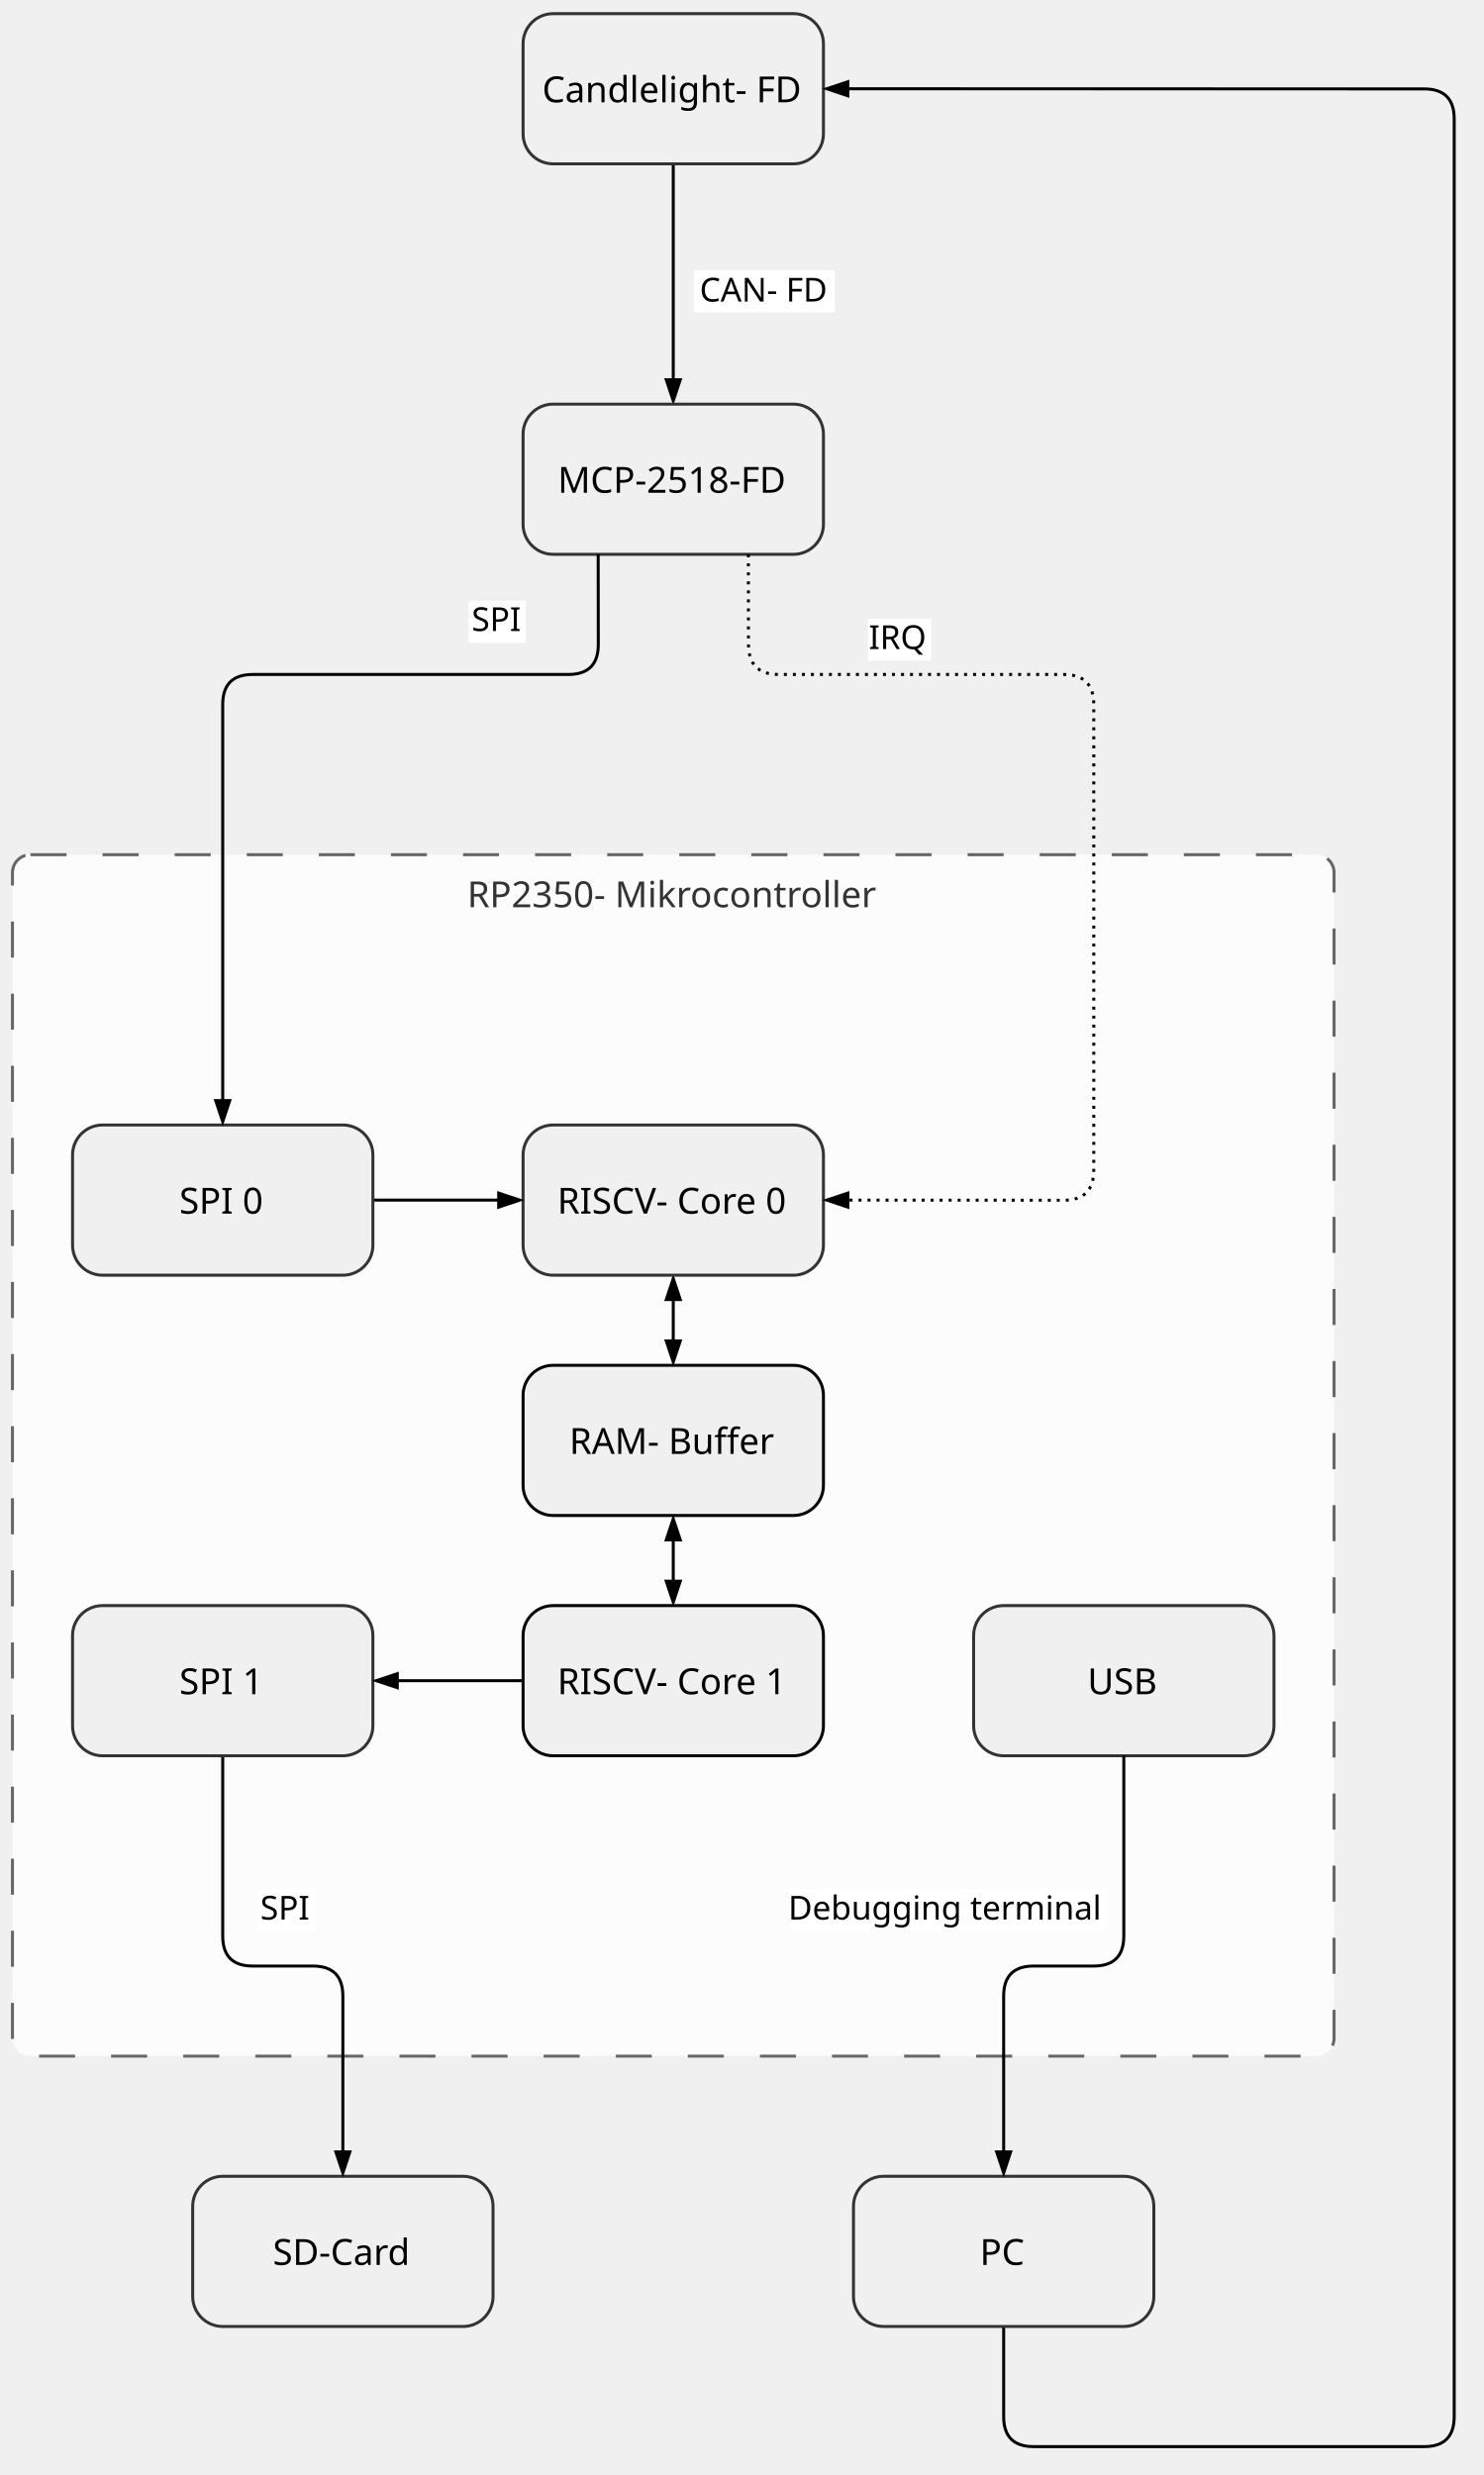
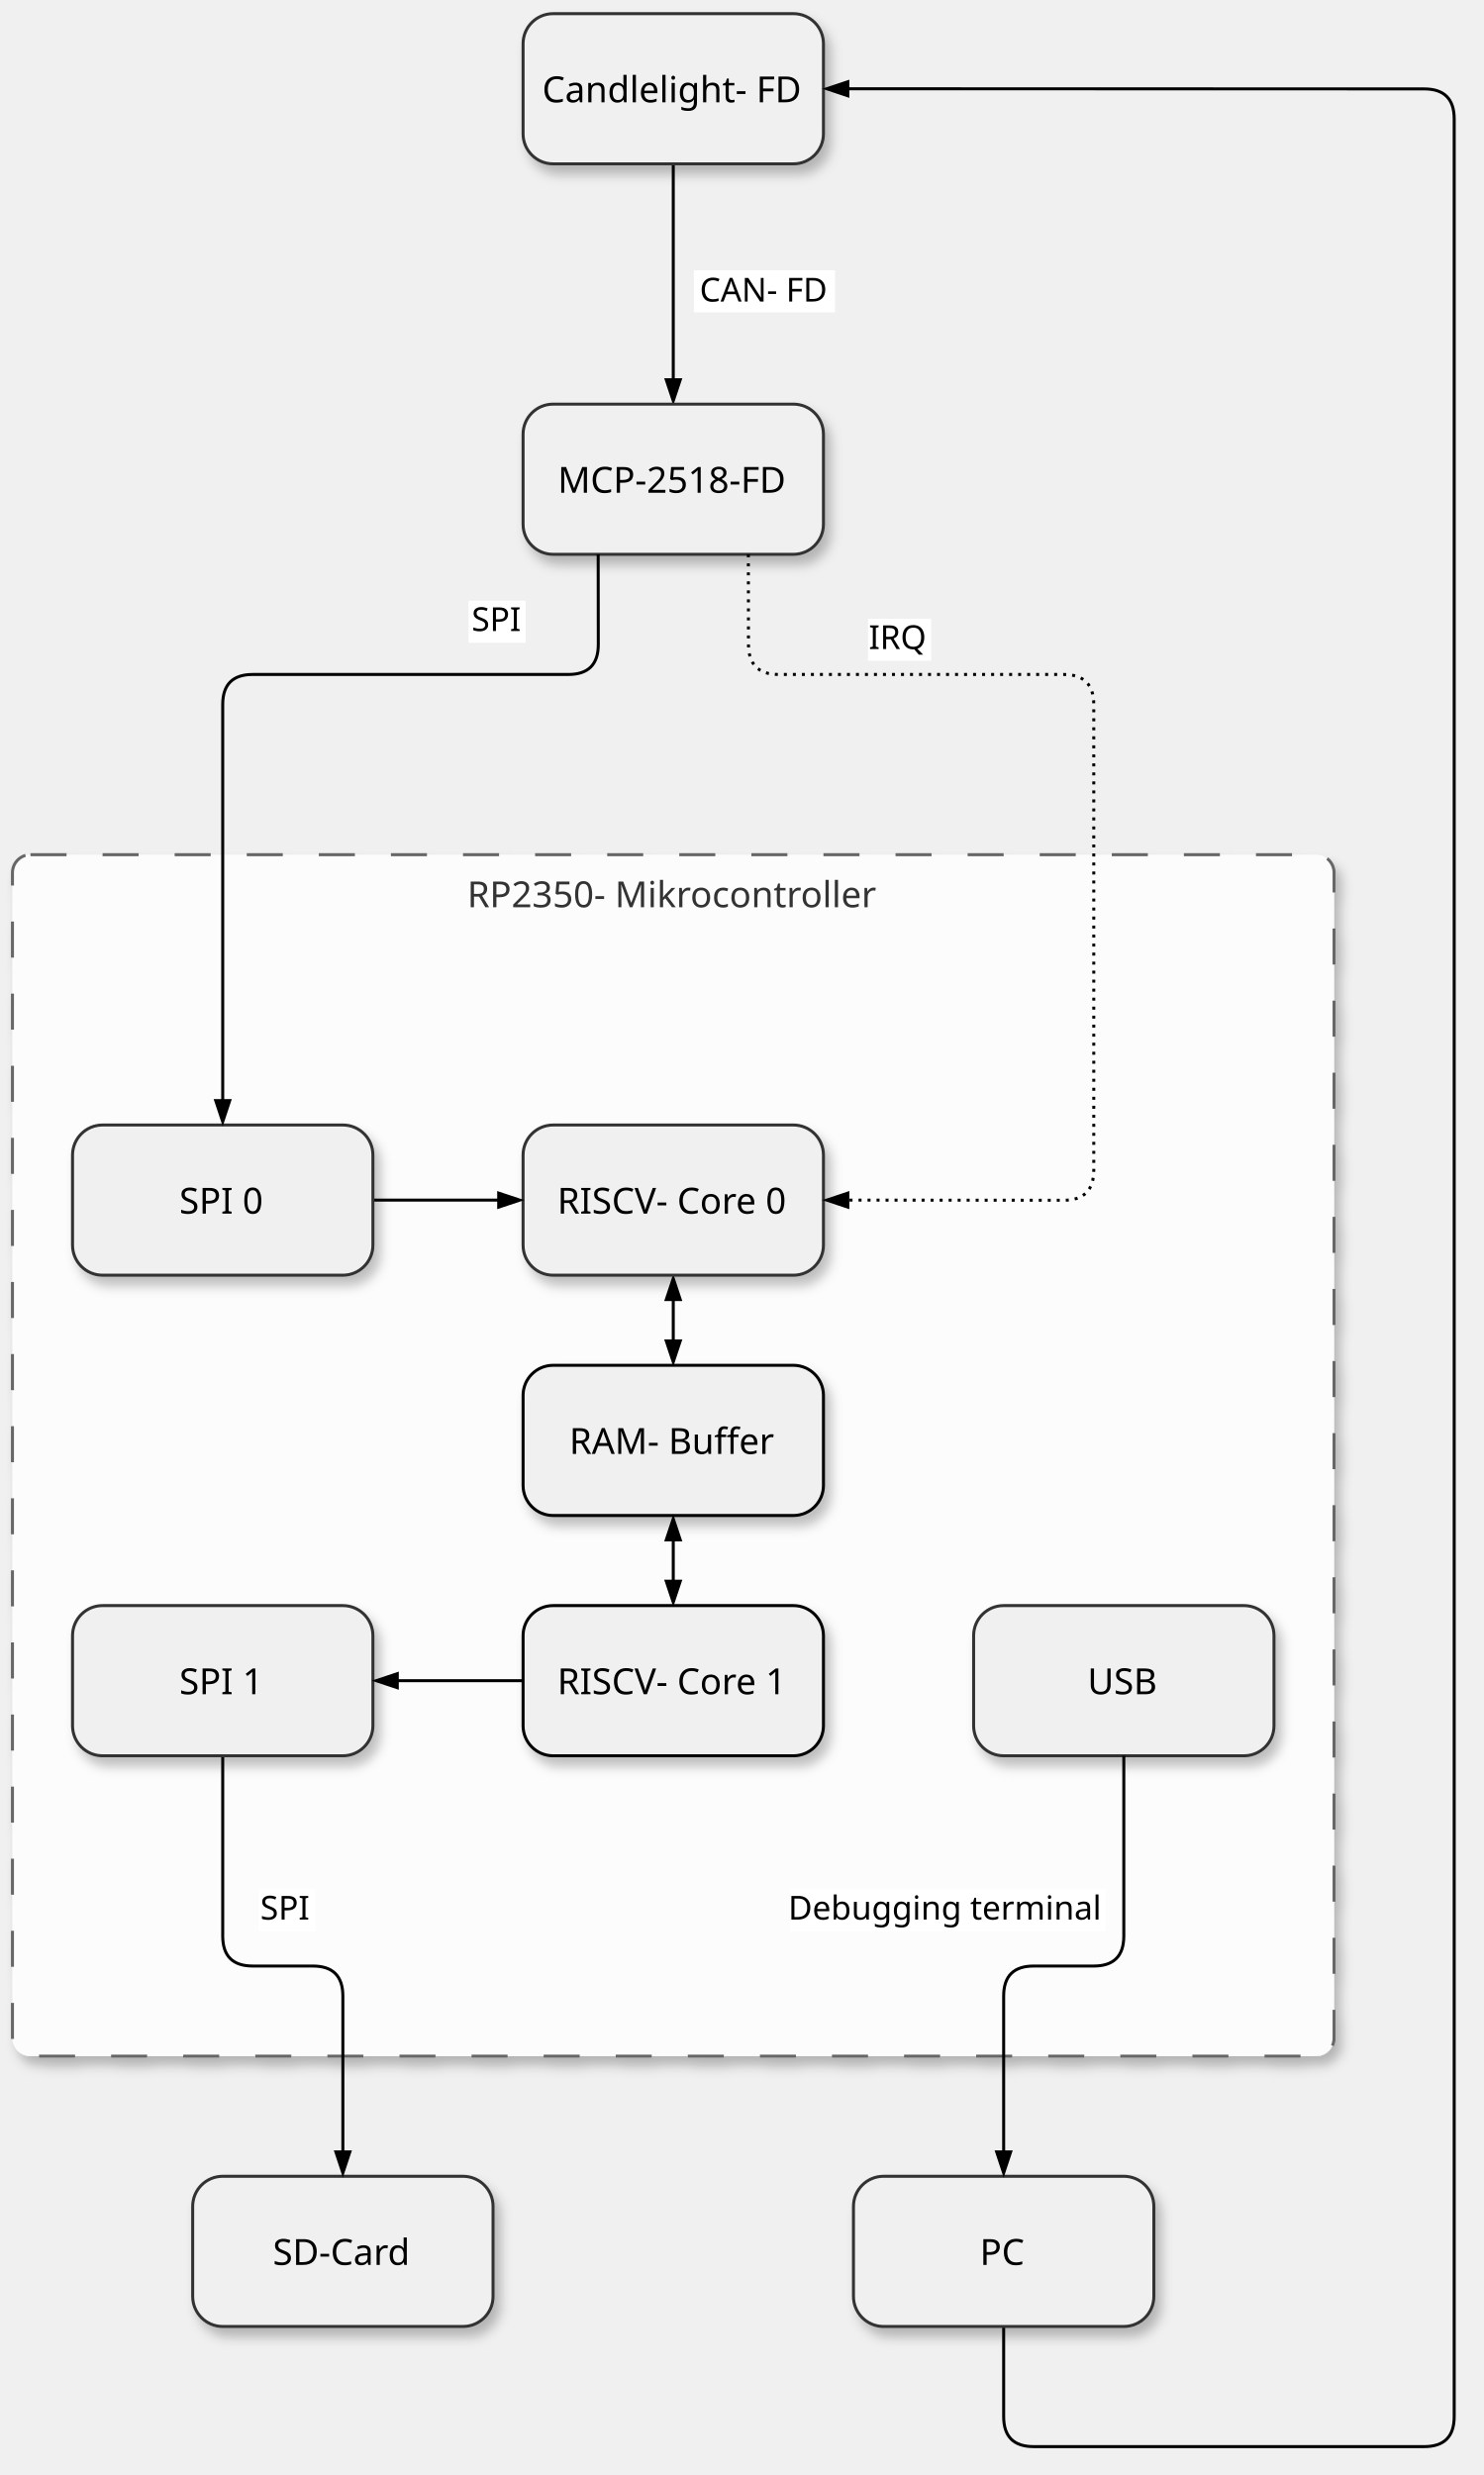
- <svg xmlns="http://www.w3.org/2000/svg" style="background: transparent; background-color: transparent; color-scheme: light dark;" version="1.1" width="494px" height="824px" viewBox="0 0 494 824" id="ge-svg-h0r6rDWaNvesiKbu9zBU">
-   <style type="text/css">@supports (color: light-dark(#000, #fff)) { #ge-svg-h0r6rDWaNvesiKbu9zBU { --ge-adaptive-bg: light-dark(#ffffff, var(--ge-dark-color, #121212)); } }</style>
+ <svg xmlns="http://www.w3.org/2000/svg" style="background: transparent; background-color: transparent; color-scheme: light;" version="1.1" width="494px" height="824px" viewBox="0 0 494 824">
  <defs />
  <g>
    <g data-cell-id="0">
      <g data-cell-id="1">
        <g data-cell-id="M_mVhIwuBxNqHH-WZ-vz-1">
          <g transform="translate(0.5,0.5)">
-             <path d="M 223.65 54.05 L 223.65 125.93" fill="none" stroke="#000000" stroke-miterlimit="10" pointer-events="stroke" style="stroke: light-dark(rgb(0, 0, 0), rgb(255, 255, 255));" />
-             <path d="M 223.65 132.93 L 221.32 125.93 L 225.98 125.93 Z" fill="#000000" stroke="#000000" stroke-miterlimit="10" pointer-events="all" style="fill: light-dark(rgb(0, 0, 0), rgb(255, 255, 255)); stroke: light-dark(rgb(0, 0, 0), rgb(255, 255, 255));" />
+             <path d="M 223.65 54.05 L 223.65 125.93" fill="none" stroke="#000000" stroke-miterlimit="10" pointer-events="stroke" style="stroke: rgb(0, 0, 0);" />
+             <path d="M 223.65 132.93 L 221.32 125.93 L 225.98 125.93 Z" fill="#000000" stroke="#000000" stroke-miterlimit="10" pointer-events="all" style="fill: rgb(0, 0, 0); stroke: rgb(0, 0, 0);" />
          </g>
          <g data-cell-id="sTDJWzlq8BXgQ58h5LZT-1">
            <g>
-               <g fill="#000000" font-family="'IBM Plex Serif'" text-anchor="middle" font-size="11px" style="fill: light-dark(rgb(0, 0, 0), rgb(255, 255, 255));">
-                 <rect fill="#ffffff" stroke="none" x="231" y="90" width="47" height="14" stroke-width="0" style="fill: var(--ge-adaptive-bg, #ffffff);" />
+               <g fill="#000000" font-family="'IBM Plex Serif'" text-anchor="middle" font-size="11px" style="fill: rgb(0, 0, 0);">
+                 <rect fill="#ffffff" stroke="none" x="231" y="90" width="47" height="14" stroke-width="0" style="fill: rgb(255, 255, 255);" />
                <text x="254.18" y="100.39">CAN- FD</text>
              </g>
            </g>
          </g>
        </g>
        <g data-cell-id="M_mVhIwuBxNqHH-WZ-vz-3">
-           <g transform="translate(0.5,0.5)" style="filter: drop-shadow(light-dark(rgba(0, 0, 0, 0.25), rgba(237, 237, 237, 0.25)) 2px 3px 2px);">
-             <rect x="173.65" y="134.05" width="100" height="50" rx="10" ry="10" fill="#f0f0f0" stroke="#333333" pointer-events="all" style="fill: light-dark(rgb(240, 240, 240), rgb(31, 31, 31)); stroke: light-dark(rgb(51, 51, 51), rgb(193, 193, 193));" />
-           </g>
-           <g>
-             <g fill="#000000" font-family="'IBM Plex Serif'" text-anchor="middle" font-size="12px" style="fill: light-dark(rgb(0, 0, 0), rgb(255, 255, 255));">
+           <g transform="translate(0.5,0.5)" style="filter: drop-shadow(rgba(0, 0, 0, 0.25) 2px 3px 2px);">
+             <rect x="173.65" y="134.05" width="100" height="50" rx="10" ry="10" fill="#f0f0f0" stroke="#333333" pointer-events="all" style="fill: rgb(240, 240, 240); stroke: rgb(51, 51, 51);" />
+           </g>
+           <g>
+             <g fill="#000000" font-family="'IBM Plex Serif'" text-anchor="middle" font-size="12px" style="fill: rgb(0, 0, 0);">
              <g transform="translate(223.65,164.05) scale(1)">
                <text>
                  <tspan>MCP-2518-FD</tspan>
                </text>
              </g>
            </g>
          </g>
        </g>
        <g data-cell-id="M_mVhIwuBxNqHH-WZ-vz-10">
-           <g transform="translate(0.5,0.5)" style="filter: drop-shadow(light-dark(rgba(0, 0, 0, 0.25), rgba(237, 237, 237, 0.25)) 2px 3px 2px);">
-             <rect x="3.65" y="284.05" width="440" height="400" rx="6" ry="6" fill="#fcfcfc" stroke="#666666" stroke-dasharray="12 12" pointer-events="all" style="fill: light-dark(rgb(252, 252, 252), rgb(26, 26, 26)); stroke: light-dark(rgb(102, 102, 102), rgb(149, 149, 149));" />
-           </g>
-           <g>
-             <g fill="#333333" font-family="'IBM Plex Serif'" text-anchor="middle" font-size="12px" style="fill: light-dark(rgb(51, 51, 51), rgb(193, 193, 193));">
+           <g transform="translate(0.5,0.5)" style="filter: drop-shadow(rgba(0, 0, 0, 0.25) 2px 3px 2px);">
+             <rect x="3.65" y="284.05" width="440" height="400" rx="6" ry="6" fill="#fcfcfc" stroke="#666666" stroke-dasharray="12 12" pointer-events="all" style="fill: rgb(252, 252, 252); stroke: rgb(102, 102, 102);" />
+           </g>
+           <g>
+             <g fill="#333333" font-family="'IBM Plex Serif'" text-anchor="middle" font-size="12px" style="fill: rgb(51, 51, 51);">
              <g transform="translate(223.65,302.05) scale(1)">
                <text>
                  <tspan>RP2350- Mikrocontroller</tspan>
                </text>
              </g>
            </g>
          </g>
        </g>
        <g data-cell-id="orlM3YSZm5OQFNTyFYih-5">
          <g transform="translate(0.5,0.5)">
-             <path d="M 223.65 432.17 L 223.65 445.93" fill="none" stroke="#000000" stroke-miterlimit="10" pointer-events="stroke" style="stroke: light-dark(rgb(0, 0, 0), rgb(255, 255, 255));" />
-             <path d="M 223.65 425.17 L 225.98 432.17 L 221.32 432.17 Z" fill="#000000" stroke="#000000" stroke-miterlimit="10" pointer-events="all" style="fill: light-dark(rgb(0, 0, 0), rgb(255, 255, 255)); stroke: light-dark(rgb(0, 0, 0), rgb(255, 255, 255));" />
-             <path d="M 223.65 452.93 L 221.32 445.93 L 225.98 445.93 Z" fill="#000000" stroke="#000000" stroke-miterlimit="10" pointer-events="all" style="fill: light-dark(rgb(0, 0, 0), rgb(255, 255, 255)); stroke: light-dark(rgb(0, 0, 0), rgb(255, 255, 255));" />
+             <path d="M 223.65 432.17 L 223.65 445.93" fill="none" stroke="#000000" stroke-miterlimit="10" pointer-events="stroke" style="stroke: rgb(0, 0, 0);" />
+             <path d="M 223.65 425.17 L 225.98 432.17 L 221.32 432.17 Z" fill="#000000" stroke="#000000" stroke-miterlimit="10" pointer-events="all" style="fill: rgb(0, 0, 0); stroke: rgb(0, 0, 0);" />
+             <path d="M 223.65 452.93 L 221.32 445.93 L 225.98 445.93 Z" fill="#000000" stroke="#000000" stroke-miterlimit="10" pointer-events="all" style="fill: rgb(0, 0, 0); stroke: rgb(0, 0, 0);" />
          </g>
        </g>
        <g data-cell-id="M_mVhIwuBxNqHH-WZ-vz-12">
-           <g transform="translate(0.5,0.5)" style="filter: drop-shadow(light-dark(rgba(0, 0, 0, 0.25), rgba(237, 237, 237, 0.25)) 2px 3px 2px);">
-             <rect x="173.65" y="374.05" width="100" height="50" rx="10" ry="10" fill="#f0f0f0" stroke="#333333" pointer-events="all" style="fill: light-dark(rgb(240, 240, 240), rgb(31, 31, 31)); stroke: light-dark(rgb(51, 51, 51), rgb(193, 193, 193));" />
-           </g>
-           <g>
-             <g fill="#000000" font-family="'IBM Plex Serif'" text-anchor="middle" font-size="12px" style="fill: light-dark(rgb(0, 0, 0), rgb(255, 255, 255));">
+           <g transform="translate(0.5,0.5)" style="filter: drop-shadow(rgba(0, 0, 0, 0.25) 2px 3px 2px);">
+             <rect x="173.65" y="374.05" width="100" height="50" rx="10" ry="10" fill="#f0f0f0" stroke="#333333" pointer-events="all" style="fill: rgb(240, 240, 240); stroke: rgb(51, 51, 51);" />
+           </g>
+           <g>
+             <g fill="#000000" font-family="'IBM Plex Serif'" text-anchor="middle" font-size="12px" style="fill: rgb(0, 0, 0);">
              <g transform="translate(223.65,404.05) scale(1)">
                <text>
                  <tspan>RISCV- Core 0</tspan>
                </text>
              </g>
            </g>
          </g>
        </g>
        <g data-cell-id="M_mVhIwuBxNqHH-WZ-vz-16">
          <g transform="translate(0.5,0.5)">
-             <path d="M 123.65 399.05 L 165.53 399.05" fill="none" stroke="#000000" stroke-miterlimit="10" pointer-events="stroke" style="stroke: light-dark(rgb(0, 0, 0), rgb(255, 255, 255));" />
-             <path d="M 172.53 399.05 L 165.53 401.38 L 165.53 396.72 Z" fill="#000000" stroke="#000000" stroke-miterlimit="10" pointer-events="all" style="fill: light-dark(rgb(0, 0, 0), rgb(255, 255, 255)); stroke: light-dark(rgb(0, 0, 0), rgb(255, 255, 255));" />
+             <path d="M 123.65 399.05 L 165.53 399.05" fill="none" stroke="#000000" stroke-miterlimit="10" pointer-events="stroke" style="stroke: rgb(0, 0, 0);" />
+             <path d="M 172.53 399.05 L 165.53 401.38 L 165.53 396.72 Z" fill="#000000" stroke="#000000" stroke-miterlimit="10" pointer-events="all" style="fill: rgb(0, 0, 0); stroke: rgb(0, 0, 0);" />
          </g>
        </g>
        <g data-cell-id="M_mVhIwuBxNqHH-WZ-vz-17">
-           <g transform="translate(0.5,0.5)" style="filter: drop-shadow(light-dark(rgba(0, 0, 0, 0.25), rgba(237, 237, 237, 0.25)) 2px 3px 2px);">
-             <rect x="23.65" y="374.05" width="100" height="50" rx="10" ry="10" fill="#f0f0f0" stroke="#333333" pointer-events="all" style="fill: light-dark(rgb(240, 240, 240), rgb(31, 31, 31)); stroke: light-dark(rgb(51, 51, 51), rgb(193, 193, 193));" />
-           </g>
-           <g>
-             <g fill="#000000" font-family="'IBM Plex Serif'" text-anchor="middle" font-size="12px" style="fill: light-dark(rgb(0, 0, 0), rgb(255, 255, 255));">
+           <g transform="translate(0.5,0.5)" style="filter: drop-shadow(rgba(0, 0, 0, 0.25) 2px 3px 2px);">
+             <rect x="23.65" y="374.05" width="100" height="50" rx="10" ry="10" fill="#f0f0f0" stroke="#333333" pointer-events="all" style="fill: rgb(240, 240, 240); stroke: rgb(51, 51, 51);" />
+           </g>
+           <g>
+             <g fill="#000000" font-family="'IBM Plex Serif'" text-anchor="middle" font-size="12px" style="fill: rgb(0, 0, 0);">
              <g transform="translate(73.65,404.05) scale(1)">
                <text>
                  <tspan>SPI 0</tspan>
                </text>
              </g>
            </g>
          </g>
        </g>
        <g data-cell-id="M_mVhIwuBxNqHH-WZ-vz-18">
-           <g transform="translate(0.5,0.5)" style="filter: drop-shadow(light-dark(rgba(0, 0, 0, 0.25), rgba(237, 237, 237, 0.25)) 2px 3px 2px);">
-             <rect x="63.65" y="724.05" width="100" height="50" rx="10" ry="10" fill="#f0f0f0" stroke="#333333" pointer-events="all" style="fill: light-dark(rgb(240, 240, 240), rgb(31, 31, 31)); stroke: light-dark(rgb(51, 51, 51), rgb(193, 193, 193));" />
-           </g>
-           <g>
-             <g fill="#000000" font-family="'IBM Plex Serif'" text-anchor="middle" font-size="12px" style="fill: light-dark(rgb(0, 0, 0), rgb(255, 255, 255));">
+           <g transform="translate(0.5,0.5)" style="filter: drop-shadow(rgba(0, 0, 0, 0.25) 2px 3px 2px);">
+             <rect x="63.65" y="724.05" width="100" height="50" rx="10" ry="10" fill="#f0f0f0" stroke="#333333" pointer-events="all" style="fill: rgb(240, 240, 240); stroke: rgb(51, 51, 51);" />
+           </g>
+           <g>
+             <g fill="#000000" font-family="'IBM Plex Serif'" text-anchor="middle" font-size="12px" style="fill: rgb(0, 0, 0);">
              <g transform="translate(113.65,754.05) scale(1)">
                <text>
                  <tspan>SD-Card</tspan>
                </text>
              </g>
            </g>
          </g>
        </g>
        <g data-cell-id="M_mVhIwuBxNqHH-WZ-vz-19">
          <g transform="translate(0.5,0.5)">
-             <path d="M 73.65 584.05 L 73.65 644.05 Q 73.65 654.05 83.65 654.05 L 103.65 654.05 Q 113.65 654.05 113.65 664.05 L 113.65 715.93" fill="none" stroke="#000000" stroke-miterlimit="10" pointer-events="stroke" style="stroke: light-dark(rgb(0, 0, 0), rgb(255, 255, 255));" />
-             <path d="M 113.65 722.93 L 111.32 715.93 L 115.98 715.93 Z" fill="#000000" stroke="#000000" stroke-miterlimit="10" pointer-events="all" style="fill: light-dark(rgb(0, 0, 0), rgb(255, 255, 255)); stroke: light-dark(rgb(0, 0, 0), rgb(255, 255, 255));" />
+             <path d="M 73.65 584.05 L 73.65 644.05 Q 73.65 654.05 83.65 654.05 L 103.65 654.05 Q 113.65 654.05 113.65 664.05 L 113.65 715.93" fill="none" stroke="#000000" stroke-miterlimit="10" pointer-events="stroke" style="stroke: rgb(0, 0, 0);" />
+             <path d="M 113.65 722.93 L 111.32 715.93 L 115.98 715.93 Z" fill="#000000" stroke="#000000" stroke-miterlimit="10" pointer-events="all" style="fill: rgb(0, 0, 0); stroke: rgb(0, 0, 0);" />
          </g>
          <g data-cell-id="orlM3YSZm5OQFNTyFYih-7">
            <g>
-               <g fill="#000000" font-family="'IBM Plex Serif'" text-anchor="middle" font-size="11px" style="fill: light-dark(rgb(0, 0, 0), rgb(255, 255, 255));">
-                 <rect fill="#ffffff" stroke="none" x="86" y="629" width="19" height="14" stroke-width="0" style="fill: var(--ge-adaptive-bg, #ffffff);" />
+               <g fill="#000000" font-family="'IBM Plex Serif'" text-anchor="middle" font-size="11px" style="fill: rgb(0, 0, 0);">
+                 <rect fill="#ffffff" stroke="none" x="86" y="629" width="19" height="14" stroke-width="0" style="fill: rgb(255, 255, 255);" />
                <text x="94.86" y="639.08">SPI</text>
              </g>
            </g>
          </g>
        </g>
        <g data-cell-id="M_mVhIwuBxNqHH-WZ-vz-20">
-           <g transform="translate(0.5,0.5)" style="filter: drop-shadow(light-dark(rgba(0, 0, 0, 0.25), rgba(237, 237, 237, 0.25)) 2px 3px 2px);">
-             <rect x="23.65" y="534.05" width="100" height="50" rx="10" ry="10" fill="#f0f0f0" stroke="#333333" pointer-events="all" style="fill: light-dark(rgb(240, 240, 240), rgb(31, 31, 31)); stroke: light-dark(rgb(51, 51, 51), rgb(193, 193, 193));" />
-           </g>
-           <g>
-             <g fill="#000000" font-family="'IBM Plex Serif'" text-anchor="middle" font-size="12px" style="fill: light-dark(rgb(0, 0, 0), rgb(255, 255, 255));">
+           <g transform="translate(0.5,0.5)" style="filter: drop-shadow(rgba(0, 0, 0, 0.25) 2px 3px 2px);">
+             <rect x="23.65" y="534.05" width="100" height="50" rx="10" ry="10" fill="#f0f0f0" stroke="#333333" pointer-events="all" style="fill: rgb(240, 240, 240); stroke: rgb(51, 51, 51);" />
+           </g>
+           <g>
+             <g fill="#000000" font-family="'IBM Plex Serif'" text-anchor="middle" font-size="12px" style="fill: rgb(0, 0, 0);">
              <g transform="translate(73.65,564.05) scale(1)">
                <text>
                  <tspan>SPI 1</tspan>
                </text>
              </g>
            </g>
          </g>
        </g>
        <g data-cell-id="I2ENKvLZPshr9e6iWlxE-5">
          <g transform="translate(0.5,0.5)">
-             <path d="M 173.65 559.05 L 131.77 559.05" fill="none" stroke="#000000" stroke-miterlimit="10" pointer-events="stroke" style="stroke: light-dark(rgb(0, 0, 0), rgb(255, 255, 255));" />
-             <path d="M 124.77 559.05 L 131.77 556.72 L 131.77 561.38 Z" fill="#000000" stroke="#000000" stroke-miterlimit="10" pointer-events="all" style="fill: light-dark(rgb(0, 0, 0), rgb(255, 255, 255)); stroke: light-dark(rgb(0, 0, 0), rgb(255, 255, 255));" />
+             <path d="M 173.65 559.05 L 131.77 559.05" fill="none" stroke="#000000" stroke-miterlimit="10" pointer-events="stroke" style="stroke: rgb(0, 0, 0);" />
+             <path d="M 124.77 559.05 L 131.77 556.72 L 131.77 561.38 Z" fill="#000000" stroke="#000000" stroke-miterlimit="10" pointer-events="all" style="fill: rgb(0, 0, 0); stroke: rgb(0, 0, 0);" />
          </g>
        </g>
        <g data-cell-id="M_mVhIwuBxNqHH-WZ-vz-24">
-           <g transform="translate(0.5,0.5)" style="filter: drop-shadow(light-dark(rgba(0, 0, 0, 0.25), rgba(237, 237, 237, 0.25)) 2px 3px 2px);">
-             <rect x="173.65" y="534.05" width="100" height="50" rx="10" ry="10" fill="#f0f0f0" stroke="#000000" pointer-events="all" style="fill: light-dark(rgb(240, 240, 240), rgb(31, 31, 31)); stroke: light-dark(rgb(0, 0, 0), rgb(255, 255, 255));" />
-           </g>
-           <g>
-             <g fill="#000000" font-family="'IBM Plex Serif'" text-anchor="middle" font-size="12px" style="fill: light-dark(rgb(0, 0, 0), rgb(255, 255, 255));">
+           <g transform="translate(0.5,0.5)" style="filter: drop-shadow(rgba(0, 0, 0, 0.25) 2px 3px 2px);">
+             <rect x="173.65" y="534.05" width="100" height="50" rx="10" ry="10" fill="#f0f0f0" stroke="#000000" pointer-events="all" style="fill: rgb(240, 240, 240); stroke: rgb(0, 0, 0);" />
+           </g>
+           <g>
+             <g fill="#000000" font-family="'IBM Plex Serif'" text-anchor="middle" font-size="12px" style="fill: rgb(0, 0, 0);">
              <g transform="translate(223.65,564.05) scale(1)">
                <text>
                  <tspan>RISCV- Core 1</tspan>
                </text>
              </g>
            </g>
          </g>
        </g>
        <g data-cell-id="I2ENKvLZPshr9e6iWlxE-6">
          <g transform="translate(0.5,0.5)">
-             <path d="M 223.65 512.17 L 223.65 525.93" fill="none" stroke="#000000" stroke-miterlimit="10" pointer-events="stroke" style="stroke: light-dark(rgb(0, 0, 0), rgb(255, 255, 255));" />
-             <path d="M 223.65 505.17 L 225.98 512.17 L 221.32 512.17 Z" fill="#000000" stroke="#000000" stroke-miterlimit="10" pointer-events="all" style="fill: light-dark(rgb(0, 0, 0), rgb(255, 255, 255)); stroke: light-dark(rgb(0, 0, 0), rgb(255, 255, 255));" />
-             <path d="M 223.65 532.93 L 221.32 525.93 L 225.98 525.93 Z" fill="#000000" stroke="#000000" stroke-miterlimit="10" pointer-events="all" style="fill: light-dark(rgb(0, 0, 0), rgb(255, 255, 255)); stroke: light-dark(rgb(0, 0, 0), rgb(255, 255, 255));" />
+             <path d="M 223.65 512.17 L 223.65 525.93" fill="none" stroke="#000000" stroke-miterlimit="10" pointer-events="stroke" style="stroke: rgb(0, 0, 0);" />
+             <path d="M 223.65 505.17 L 225.98 512.17 L 221.32 512.17 Z" fill="#000000" stroke="#000000" stroke-miterlimit="10" pointer-events="all" style="fill: rgb(0, 0, 0); stroke: rgb(0, 0, 0);" />
+             <path d="M 223.65 532.93 L 221.32 525.93 L 225.98 525.93 Z" fill="#000000" stroke="#000000" stroke-miterlimit="10" pointer-events="all" style="fill: rgb(0, 0, 0); stroke: rgb(0, 0, 0);" />
          </g>
        </g>
        <g data-cell-id="M_mVhIwuBxNqHH-WZ-vz-31">
-           <g transform="translate(0.5,0.5)" style="filter: drop-shadow(light-dark(rgba(0, 0, 0, 0.25), rgba(237, 237, 237, 0.25)) 2px 3px 2px);">
-             <rect x="173.65" y="454.05" width="100" height="50" rx="10" ry="10" fill="#f0f0f0" stroke="#000000" pointer-events="all" style="fill: light-dark(rgb(240, 240, 240), rgb(31, 31, 31)); stroke: light-dark(rgb(0, 0, 0), rgb(255, 255, 255));" />
-           </g>
-           <g>
-             <g fill="#000000" font-family="'IBM Plex Serif'" text-anchor="middle" font-size="12px" style="fill: light-dark(rgb(0, 0, 0), rgb(255, 255, 255));">
+           <g transform="translate(0.5,0.5)" style="filter: drop-shadow(rgba(0, 0, 0, 0.25) 2px 3px 2px);">
+             <rect x="173.65" y="454.05" width="100" height="50" rx="10" ry="10" fill="#f0f0f0" stroke="#000000" pointer-events="all" style="fill: rgb(240, 240, 240); stroke: rgb(0, 0, 0);" />
+           </g>
+           <g>
+             <g fill="#000000" font-family="'IBM Plex Serif'" text-anchor="middle" font-size="12px" style="fill: rgb(0, 0, 0);">
              <g transform="translate(223.65,484.05) scale(1)">
                <text>
                  <tspan>RAM- Buffer</tspan>
                </text>
              </g>
            </g>
          </g>
        </g>
        <g data-cell-id="M_mVhIwuBxNqHH-WZ-vz-38">
-           <g transform="translate(0.5,0.5)" style="filter: drop-shadow(light-dark(rgba(0, 0, 0, 0.25), rgba(237, 237, 237, 0.25)) 2px 3px 2px);">
-             <rect x="173.65" y="4.05" width="100" height="50" rx="10" ry="10" fill="#f0f0f0" stroke="#333333" pointer-events="all" style="fill: light-dark(rgb(240, 240, 240), rgb(31, 31, 31)); stroke: light-dark(rgb(51, 51, 51), rgb(193, 193, 193));" />
-           </g>
-           <g>
-             <g fill="#000000" font-family="'IBM Plex Serif'" text-anchor="middle" font-size="12px" style="fill: light-dark(rgb(0, 0, 0), rgb(255, 255, 255));">
+           <g transform="translate(0.5,0.5)" style="filter: drop-shadow(rgba(0, 0, 0, 0.25) 2px 3px 2px);">
+             <rect x="173.65" y="4.05" width="100" height="50" rx="10" ry="10" fill="#f0f0f0" stroke="#333333" pointer-events="all" style="fill: rgb(240, 240, 240); stroke: rgb(51, 51, 51);" />
+           </g>
+           <g>
+             <g fill="#000000" font-family="'IBM Plex Serif'" text-anchor="middle" font-size="12px" style="fill: rgb(0, 0, 0);">
              <g transform="translate(223.65,34.05) scale(1)">
                <text>
                  <tspan>Candlelight- FD</tspan>
                </text>
              </g>
            </g>
          </g>
        </g>
        <g data-cell-id="I2ENKvLZPshr9e6iWlxE-1">
-           <g transform="translate(0.5,0.5)" style="filter: drop-shadow(light-dark(rgba(0, 0, 0, 0.25), rgba(237, 237, 237, 0.25)) 2px 3px 2px);">
-             <rect x="323.65" y="534.05" width="100" height="50" rx="10" ry="10" fill="#f0f0f0" stroke="#333333" pointer-events="all" style="fill: light-dark(rgb(240, 240, 240), rgb(31, 31, 31)); stroke: light-dark(rgb(51, 51, 51), rgb(193, 193, 193));" />
-           </g>
-           <g>
-             <g fill="#000000" font-family="'IBM Plex Serif'" text-anchor="middle" font-size="12px" style="fill: light-dark(rgb(0, 0, 0), rgb(255, 255, 255));">
+           <g transform="translate(0.5,0.5)" style="filter: drop-shadow(rgba(0, 0, 0, 0.25) 2px 3px 2px);">
+             <rect x="323.65" y="534.05" width="100" height="50" rx="10" ry="10" fill="#f0f0f0" stroke="#333333" pointer-events="all" style="fill: rgb(240, 240, 240); stroke: rgb(51, 51, 51);" />
+           </g>
+           <g>
+             <g fill="#000000" font-family="'IBM Plex Serif'" text-anchor="middle" font-size="12px" style="fill: rgb(0, 0, 0);">
              <g transform="translate(373.65,564.05) scale(1)">
                <text>
                  <tspan>USB</tspan>
                </text>
              </g>
            </g>
          </g>
        </g>
        <g data-cell-id="3b3AJ5vxio7VfBVbqg_P-2">
          <g transform="translate(0.5,0.5)">
-             <path d="M 333.65 774.05 L 333.65 804.05 Q 333.65 814.05 343.65 814.05 L 473.65 814.05 Q 483.65 814.05 483.65 804.05 L 483.65 39.1 Q 483.65 29.1 473.65 29.1 L 281.77 29.05" fill="none" stroke="#000000" stroke-miterlimit="10" pointer-events="stroke" style="stroke: light-dark(rgb(0, 0, 0), rgb(255, 255, 255));" />
-             <path d="M 274.77 29.05 L 281.77 26.72 L 281.77 31.39 Z" fill="#000000" stroke="#000000" stroke-miterlimit="10" pointer-events="all" style="fill: light-dark(rgb(0, 0, 0), rgb(255, 255, 255)); stroke: light-dark(rgb(0, 0, 0), rgb(255, 255, 255));" />
+             <path d="M 333.65 774.05 L 333.65 804.05 Q 333.65 814.05 343.65 814.05 L 473.65 814.05 Q 483.65 814.05 483.65 804.05 L 483.65 39.1 Q 483.65 29.1 473.65 29.1 L 281.77 29.05" fill="none" stroke="#000000" stroke-miterlimit="10" pointer-events="stroke" style="stroke: rgb(0, 0, 0);" />
+             <path d="M 274.77 29.05 L 281.77 26.72 L 281.77 31.39 Z" fill="#000000" stroke="#000000" stroke-miterlimit="10" pointer-events="all" style="fill: rgb(0, 0, 0); stroke: rgb(0, 0, 0);" />
          </g>
        </g>
        <g data-cell-id="I2ENKvLZPshr9e6iWlxE-2">
-           <g transform="translate(0.5,0.5)" style="filter: drop-shadow(light-dark(rgba(0, 0, 0, 0.25), rgba(237, 237, 237, 0.25)) 2px 3px 2px);">
-             <rect x="283.65" y="724.05" width="100" height="50" rx="10" ry="10" fill="#f0f0f0" stroke="#333333" pointer-events="all" style="fill: light-dark(rgb(240, 240, 240), rgb(31, 31, 31)); stroke: light-dark(rgb(51, 51, 51), rgb(193, 193, 193));" />
-           </g>
-           <g>
-             <g fill="#000000" font-family="'IBM Plex Serif'" text-anchor="middle" font-size="12px" style="fill: light-dark(rgb(0, 0, 0), rgb(255, 255, 255));">
+           <g transform="translate(0.5,0.5)" style="filter: drop-shadow(rgba(0, 0, 0, 0.25) 2px 3px 2px);">
+             <rect x="283.65" y="724.05" width="100" height="50" rx="10" ry="10" fill="#f0f0f0" stroke="#333333" pointer-events="all" style="fill: rgb(240, 240, 240); stroke: rgb(51, 51, 51);" />
+           </g>
+           <g>
+             <g fill="#000000" font-family="'IBM Plex Serif'" text-anchor="middle" font-size="12px" style="fill: rgb(0, 0, 0);">
              <g transform="translate(333.65,754.05) scale(1)">
                <text>
                  <tspan>PC</tspan>
                </text>
              </g>
            </g>
          </g>
        </g>
        <g data-cell-id="I2ENKvLZPshr9e6iWlxE-3">
          <g transform="translate(0.5,0.5)">
-             <path d="M 373.65 584.05 L 373.65 644.05 Q 373.65 654.05 363.65 654.05 L 343.65 654.05 Q 333.65 654.05 333.65 664.05 L 333.65 715.93" fill="none" stroke="#000000" stroke-miterlimit="10" pointer-events="stroke" style="stroke: light-dark(rgb(0, 0, 0), rgb(255, 255, 255));" />
-             <path d="M 333.65 722.93 L 331.32 715.93 L 335.98 715.93 Z" fill="#000000" stroke="#000000" stroke-miterlimit="10" pointer-events="all" style="fill: light-dark(rgb(0, 0, 0), rgb(255, 255, 255)); stroke: light-dark(rgb(0, 0, 0), rgb(255, 255, 255));" />
+             <path d="M 373.65 584.05 L 373.65 644.05 Q 373.65 654.05 363.65 654.05 L 343.65 654.05 Q 333.65 654.05 333.65 664.05 L 333.65 715.93" fill="none" stroke="#000000" stroke-miterlimit="10" pointer-events="stroke" style="stroke: rgb(0, 0, 0);" />
+             <path d="M 333.65 722.93 L 331.32 715.93 L 335.98 715.93 Z" fill="#000000" stroke="#000000" stroke-miterlimit="10" pointer-events="all" style="fill: rgb(0, 0, 0); stroke: rgb(0, 0, 0);" />
          </g>
          <g data-cell-id="I2ENKvLZPshr9e6iWlxE-4">
            <g>
-               <g fill="#000000" font-family="'IBM Plex Serif'" text-anchor="middle" font-size="11px" style="fill: light-dark(rgb(0, 0, 0), rgb(255, 255, 255));">
-                 <rect fill="#ffffff" stroke="none" x="263" y="629" width="105" height="14" stroke-width="0" style="fill: var(--ge-adaptive-bg, #ffffff);" />
+               <g fill="#000000" font-family="'IBM Plex Serif'" text-anchor="middle" font-size="11px" style="fill: rgb(0, 0, 0);">
+                 <rect fill="#ffffff" stroke="none" x="263" y="629" width="105" height="14" stroke-width="0" style="fill: rgb(255, 255, 255);" />
                <text x="314.54" y="639.08">Debugging terminal</text>
              </g>
            </g>
          </g>
        </g>
        <g data-cell-id="orlM3YSZm5OQFNTyFYih-2">
          <g transform="translate(0.5,0.5)">
-             <path d="M 248.65 184.05 L 248.69 214.05 Q 248.7 224.05 258.7 224.05 L 353.65 224.05 Q 363.65 224.05 363.65 234.05 L 363.65 389.1 Q 363.65 399.1 353.65 399.1 L 281.77 399.05" fill="none" stroke="#000000" stroke-miterlimit="10" stroke-dasharray="1 2" pointer-events="stroke" style="stroke: light-dark(rgb(0, 0, 0), rgb(255, 255, 255));" />
-             <path d="M 274.77 399.05 L 281.77 396.72 L 281.77 401.39 Z" fill="#000000" stroke="#000000" stroke-miterlimit="10" pointer-events="all" style="fill: light-dark(rgb(0, 0, 0), rgb(255, 255, 255)); stroke: light-dark(rgb(0, 0, 0), rgb(255, 255, 255));" />
+             <path d="M 248.65 184.05 L 248.69 214.05 Q 248.7 224.05 258.7 224.05 L 353.65 224.05 Q 363.65 224.05 363.65 234.05 L 363.65 389.1 Q 363.65 399.1 353.65 399.1 L 281.77 399.05" fill="none" stroke="#000000" stroke-miterlimit="10" stroke-dasharray="1 2" pointer-events="stroke" style="stroke: rgb(0, 0, 0);" />
+             <path d="M 274.77 399.05 L 281.77 396.72 L 281.77 401.39 Z" fill="#000000" stroke="#000000" stroke-miterlimit="10" pointer-events="all" style="fill: rgb(0, 0, 0); stroke: rgb(0, 0, 0);" />
          </g>
          <g data-cell-id="orlM3YSZm5OQFNTyFYih-4">
            <g>
-               <g fill="#000000" font-family="'IBM Plex Serif'" text-anchor="middle" font-size="11px" style="fill: light-dark(rgb(0, 0, 0), rgb(255, 255, 255));">
-                 <rect fill="#ffffff" stroke="none" x="289" y="206" width="21" height="14" stroke-width="0" style="fill: var(--ge-adaptive-bg, #ffffff);" />
+               <g fill="#000000" font-family="'IBM Plex Serif'" text-anchor="middle" font-size="11px" style="fill: rgb(0, 0, 0);">
+                 <rect fill="#ffffff" stroke="none" x="289" y="206" width="21" height="14" stroke-width="0" style="fill: rgb(255, 255, 255);" />
                <text x="298.81" y="216.08">IRQ</text>
              </g>
            </g>
          </g>
        </g>
        <g data-cell-id="orlM3YSZm5OQFNTyFYih-1">
          <g transform="translate(0.5,0.5)">
-             <path d="M 198.65 184.05 L 198.69 214.05 Q 198.7 224.05 188.7 224.05 L 83.65 224.05 Q 73.65 224.05 73.65 234.05 L 73.65 365.93" fill="none" stroke="#000000" stroke-miterlimit="10" pointer-events="stroke" style="stroke: light-dark(rgb(0, 0, 0), rgb(255, 255, 255));" />
-             <path d="M 73.65 372.93 L 71.32 365.93 L 75.98 365.93 Z" fill="#000000" stroke="#000000" stroke-miterlimit="10" pointer-events="all" style="fill: light-dark(rgb(0, 0, 0), rgb(255, 255, 255)); stroke: light-dark(rgb(0, 0, 0), rgb(255, 255, 255));" />
+             <path d="M 198.65 184.05 L 198.69 214.05 Q 198.7 224.05 188.7 224.05 L 83.65 224.05 Q 73.65 224.05 73.65 234.05 L 73.65 365.93" fill="none" stroke="#000000" stroke-miterlimit="10" pointer-events="stroke" style="stroke: rgb(0, 0, 0);" />
+             <path d="M 73.65 372.93 L 71.32 365.93 L 75.98 365.93 Z" fill="#000000" stroke="#000000" stroke-miterlimit="10" pointer-events="all" style="fill: rgb(0, 0, 0); stroke: rgb(0, 0, 0);" />
          </g>
          <g data-cell-id="orlM3YSZm5OQFNTyFYih-3">
            <g>
-               <g fill="#000000" font-family="'IBM Plex Serif'" text-anchor="middle" font-size="11px" style="fill: light-dark(rgb(0, 0, 0), rgb(255, 255, 255));">
-                 <rect fill="#ffffff" stroke="none" x="156" y="200" width="19" height="14" stroke-width="0" style="fill: var(--ge-adaptive-bg, #ffffff);" />
+               <g fill="#000000" font-family="'IBM Plex Serif'" text-anchor="middle" font-size="11px" style="fill: rgb(0, 0, 0);">
+                 <rect fill="#ffffff" stroke="none" x="156" y="200" width="19" height="14" stroke-width="0" style="fill: rgb(255, 255, 255);" />
                <text x="165.23" y="210.08">SPI</text>
              </g>
            </g>
          </g>
        </g>
      </g>
    </g>
  </g>
</svg>
